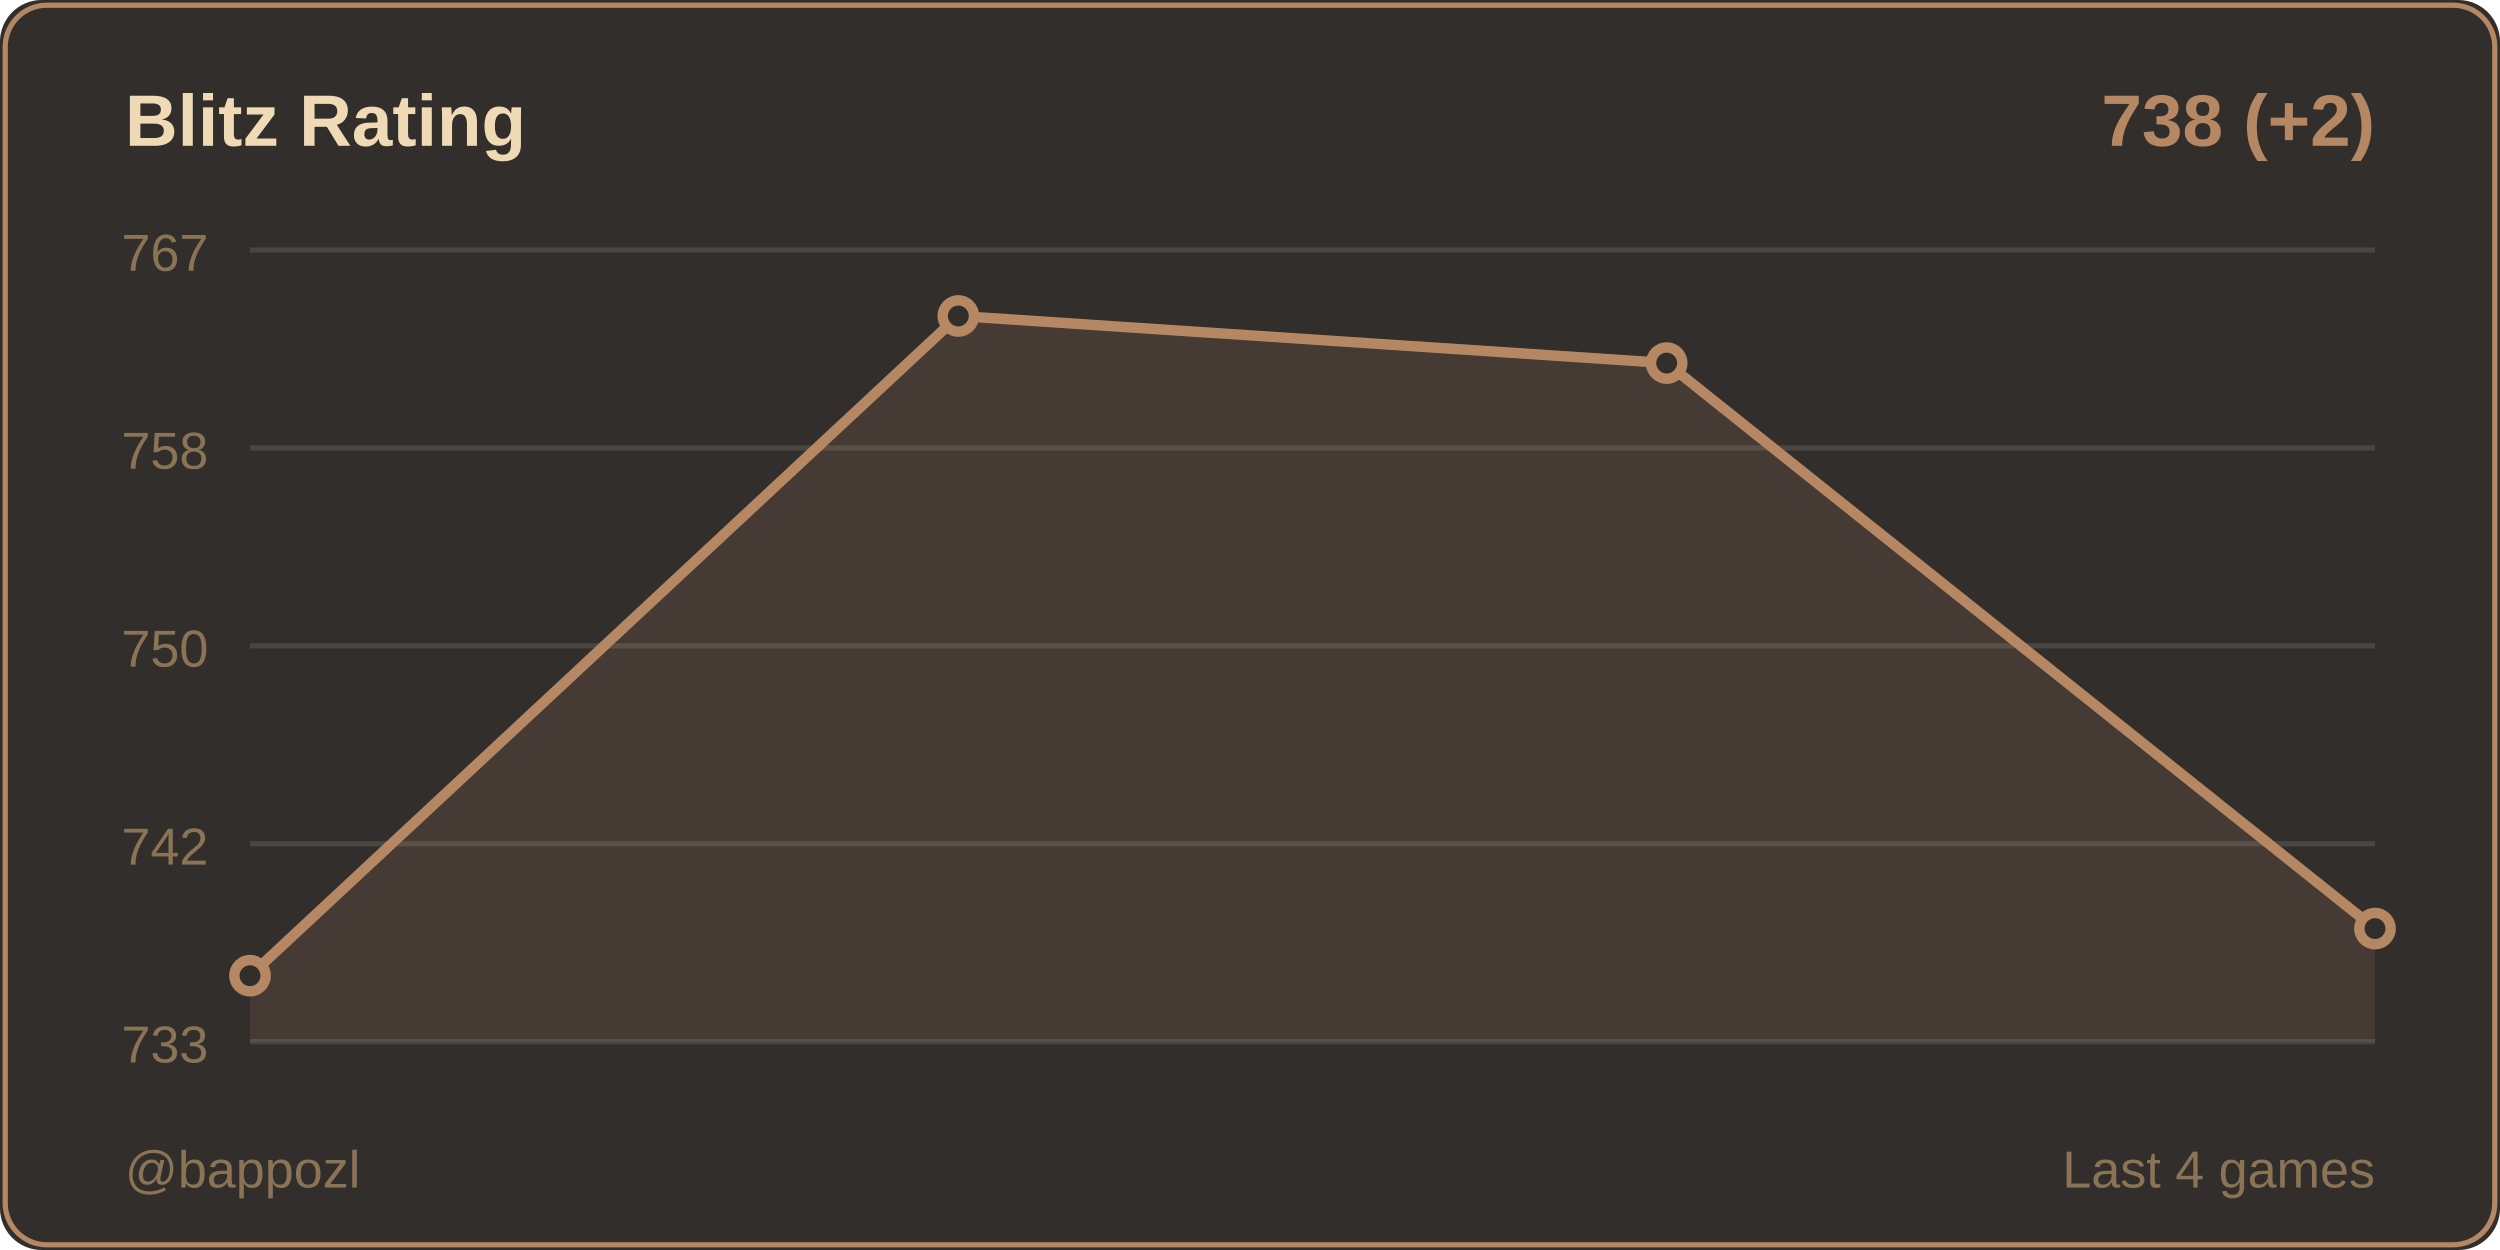
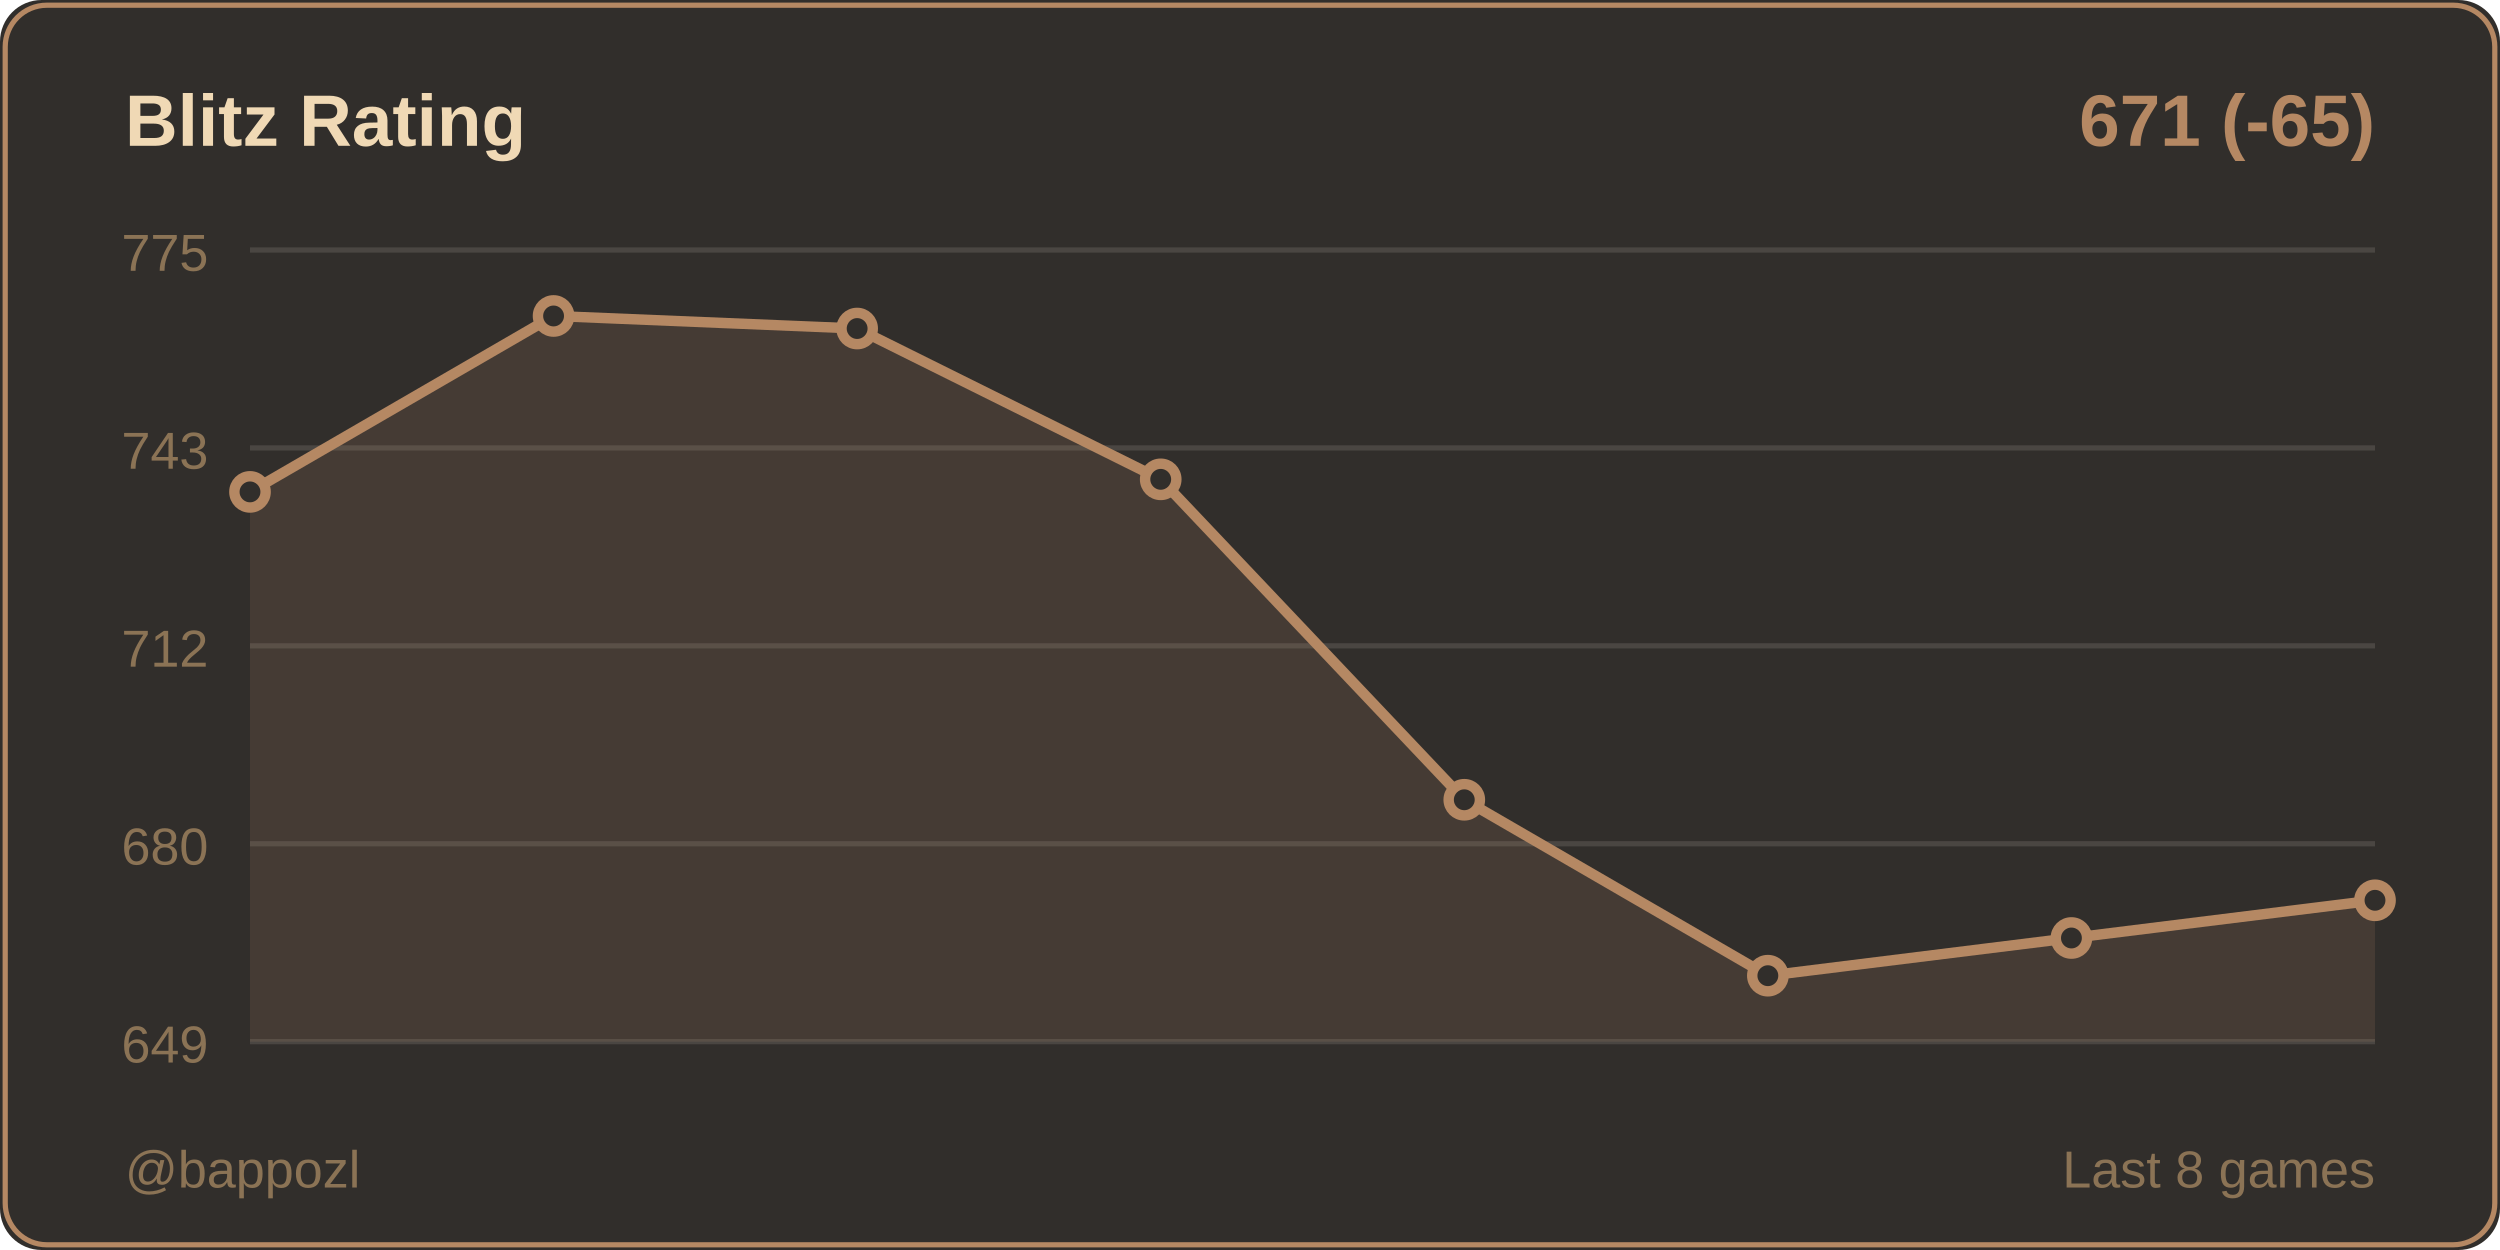
<svg xmlns="http://www.w3.org/2000/svg" width="480" height="240">
  <rect width="480" height="240" fill="#312e2b" rx="8" />
  <rect x="1" y="1" width="478" height="238" fill="none" stroke="#b58863" rx="8" />
  <text x="24" y="28" fill="#f0d9b5" font-size="14" font-weight="600" font-family="Segoe UI, Arial, sans-serif">
    Blitz Rating
  </text>
  <text x="456" y="28" fill="#b58863" font-size="14" font-weight="600" font-family="Segoe UI, Arial, sans-serif" text-anchor="end">
-     738 (+2)
+     671 (-65)
  </text>
  <line x1="48" y1="48" x2="456" y2="48" stroke="#4a4642" stroke-width="1" />
-   <text x="40" y="52" fill="#8b7355" font-size="10" font-family="Segoe UI, Arial, sans-serif" text-anchor="end">767</text>
+   <text x="40" y="52" fill="#8b7355" font-size="10" font-family="Segoe UI, Arial, sans-serif" text-anchor="end">775</text>
  <line x1="48" y1="86" x2="456" y2="86" stroke="#4a4642" stroke-width="1" />
-   <text x="40" y="90" fill="#8b7355" font-size="10" font-family="Segoe UI, Arial, sans-serif" text-anchor="end">758</text>
+   <text x="40" y="90" fill="#8b7355" font-size="10" font-family="Segoe UI, Arial, sans-serif" text-anchor="end">743</text>
  <line x1="48" y1="124" x2="456" y2="124" stroke="#4a4642" stroke-width="1" />
-   <text x="40" y="128" fill="#8b7355" font-size="10" font-family="Segoe UI, Arial, sans-serif" text-anchor="end">750</text>
+   <text x="40" y="128" fill="#8b7355" font-size="10" font-family="Segoe UI, Arial, sans-serif" text-anchor="end">712</text>
  <line x1="48" y1="162" x2="456" y2="162" stroke="#4a4642" stroke-width="1" />
-   <text x="40" y="166" fill="#8b7355" font-size="10" font-family="Segoe UI, Arial, sans-serif" text-anchor="end">742</text>
+   <text x="40" y="166" fill="#8b7355" font-size="10" font-family="Segoe UI, Arial, sans-serif" text-anchor="end">680</text>
  <line x1="48" y1="200" x2="456" y2="200" stroke="#4a4642" stroke-width="1" />
-   <text x="40" y="204" fill="#8b7355" font-size="10" font-family="Segoe UI, Arial, sans-serif" text-anchor="end">733</text>
-   <polygon points="48,200 48,187.333 184,60.667 320,69.714 456,178.286 456,200" fill="#b58863" opacity="0.15" />
-   <polyline points="48,187.333 184,60.667 320,69.714 456,178.286" fill="none" stroke="#b58863" stroke-width="2" stroke-linecap="round" stroke-linejoin="round" />
-   <circle cx="48" cy="187.333" r="3" fill="#312e2b" stroke="#b58863" stroke-width="2" />
-   <circle cx="184" cy="60.667" r="3" fill="#312e2b" stroke="#b58863" stroke-width="2" />
-   <circle cx="320" cy="69.714" r="3" fill="#312e2b" stroke="#b58863" stroke-width="2" />
-   <circle cx="456" cy="178.286" r="3" fill="#312e2b" stroke="#b58863" stroke-width="2" />
+   <text x="40" y="204" fill="#8b7355" font-size="10" font-family="Segoe UI, Arial, sans-serif" text-anchor="end">649</text>
+   <polygon points="48,200 48,94.444 106.286,60.667 164.571,63.079 222.857,92.032 281.143,153.556 339.429,187.333 397.714,180.095 456,172.857 456,200" fill="#b58863" opacity="0.15" />
+   <polyline points="48,94.444 106.286,60.667 164.571,63.079 222.857,92.032 281.143,153.556 339.429,187.333 397.714,180.095 456,172.857" fill="none" stroke="#b58863" stroke-width="2" stroke-linecap="round" stroke-linejoin="round" />
+   <circle cx="48" cy="94.444" r="3" fill="#312e2b" stroke="#b58863" stroke-width="2" />
+   <circle cx="106.286" cy="60.667" r="3" fill="#312e2b" stroke="#b58863" stroke-width="2" />
+   <circle cx="164.571" cy="63.079" r="3" fill="#312e2b" stroke="#b58863" stroke-width="2" />
+   <circle cx="222.857" cy="92.032" r="3" fill="#312e2b" stroke="#b58863" stroke-width="2" />
+   <circle cx="281.143" cy="153.556" r="3" fill="#312e2b" stroke="#b58863" stroke-width="2" />
+   <circle cx="339.429" cy="187.333" r="3" fill="#312e2b" stroke="#b58863" stroke-width="2" />
+   <circle cx="397.714" cy="180.095" r="3" fill="#312e2b" stroke="#b58863" stroke-width="2" />
+   <circle cx="456" cy="172.857" r="3" fill="#312e2b" stroke="#b58863" stroke-width="2" />
  <text x="24" y="228" fill="#8b7355" font-size="10" font-family="Segoe UI, Arial, sans-serif">
    @bappozl
  </text>
  <text x="456" y="228" fill="#8b7355" font-size="10" font-family="Segoe UI, Arial, sans-serif" text-anchor="end">
-     Last 4 games
+     Last 8 games
  </text>
</svg>
